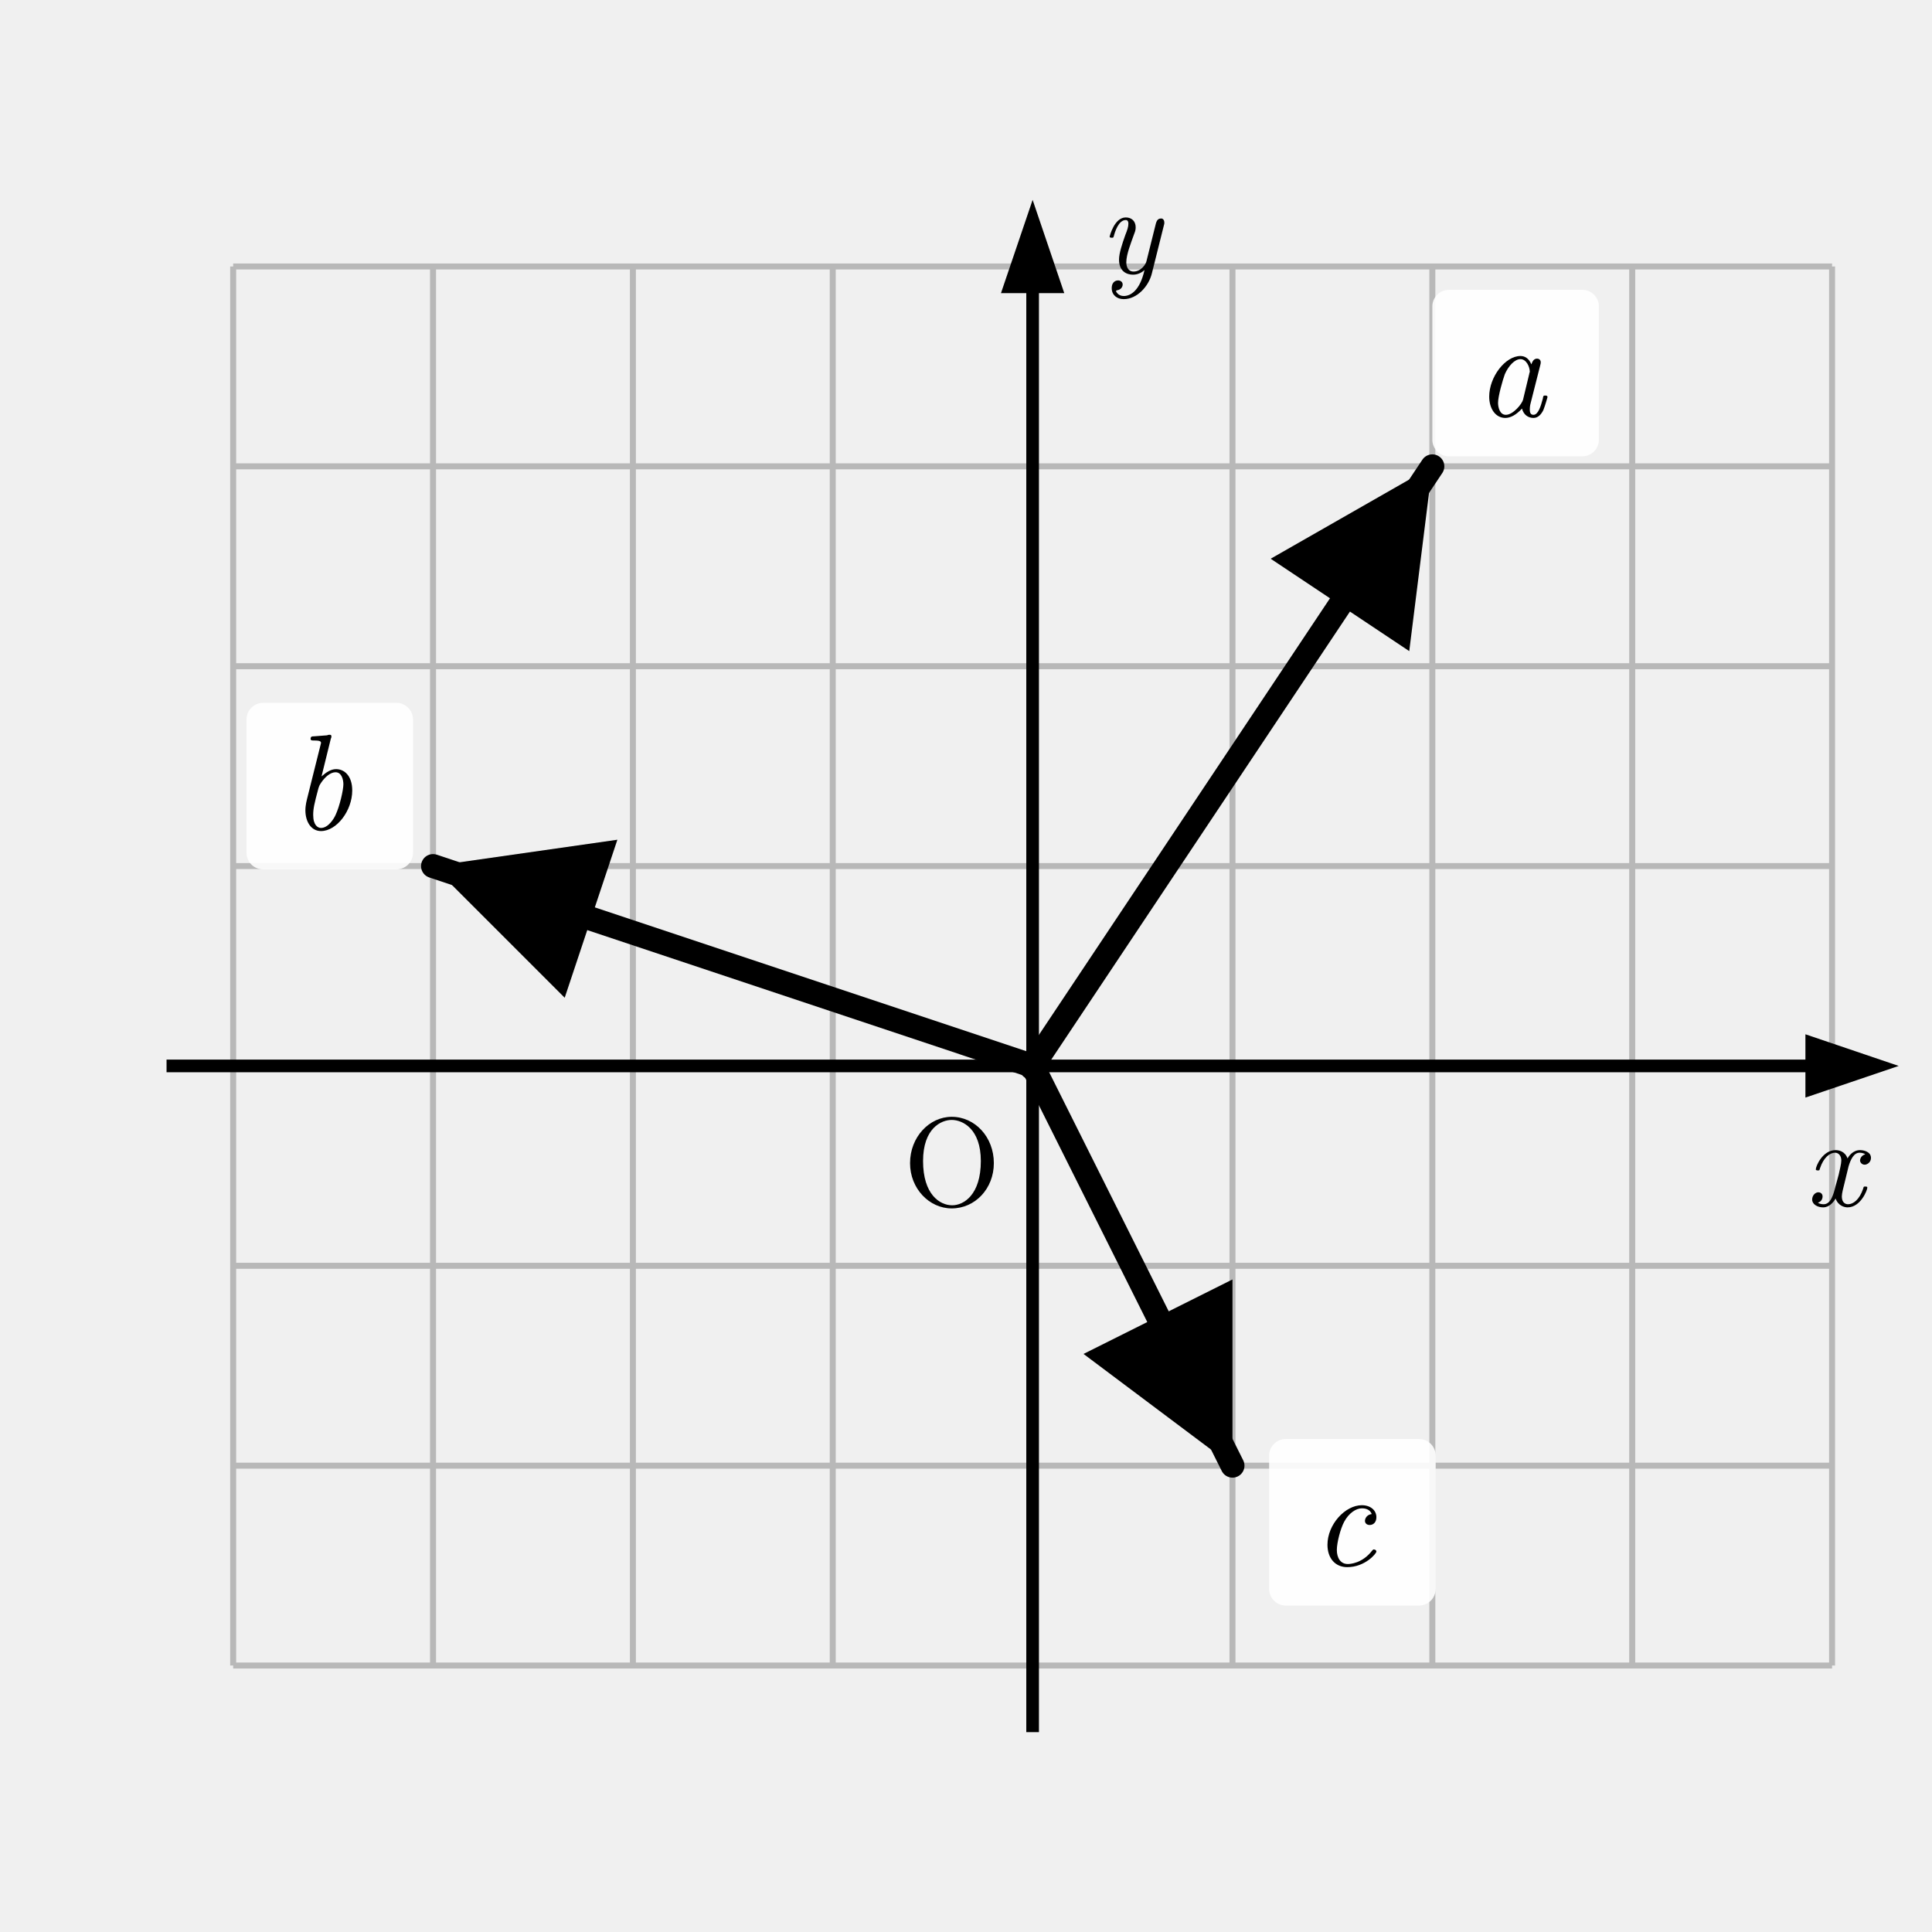
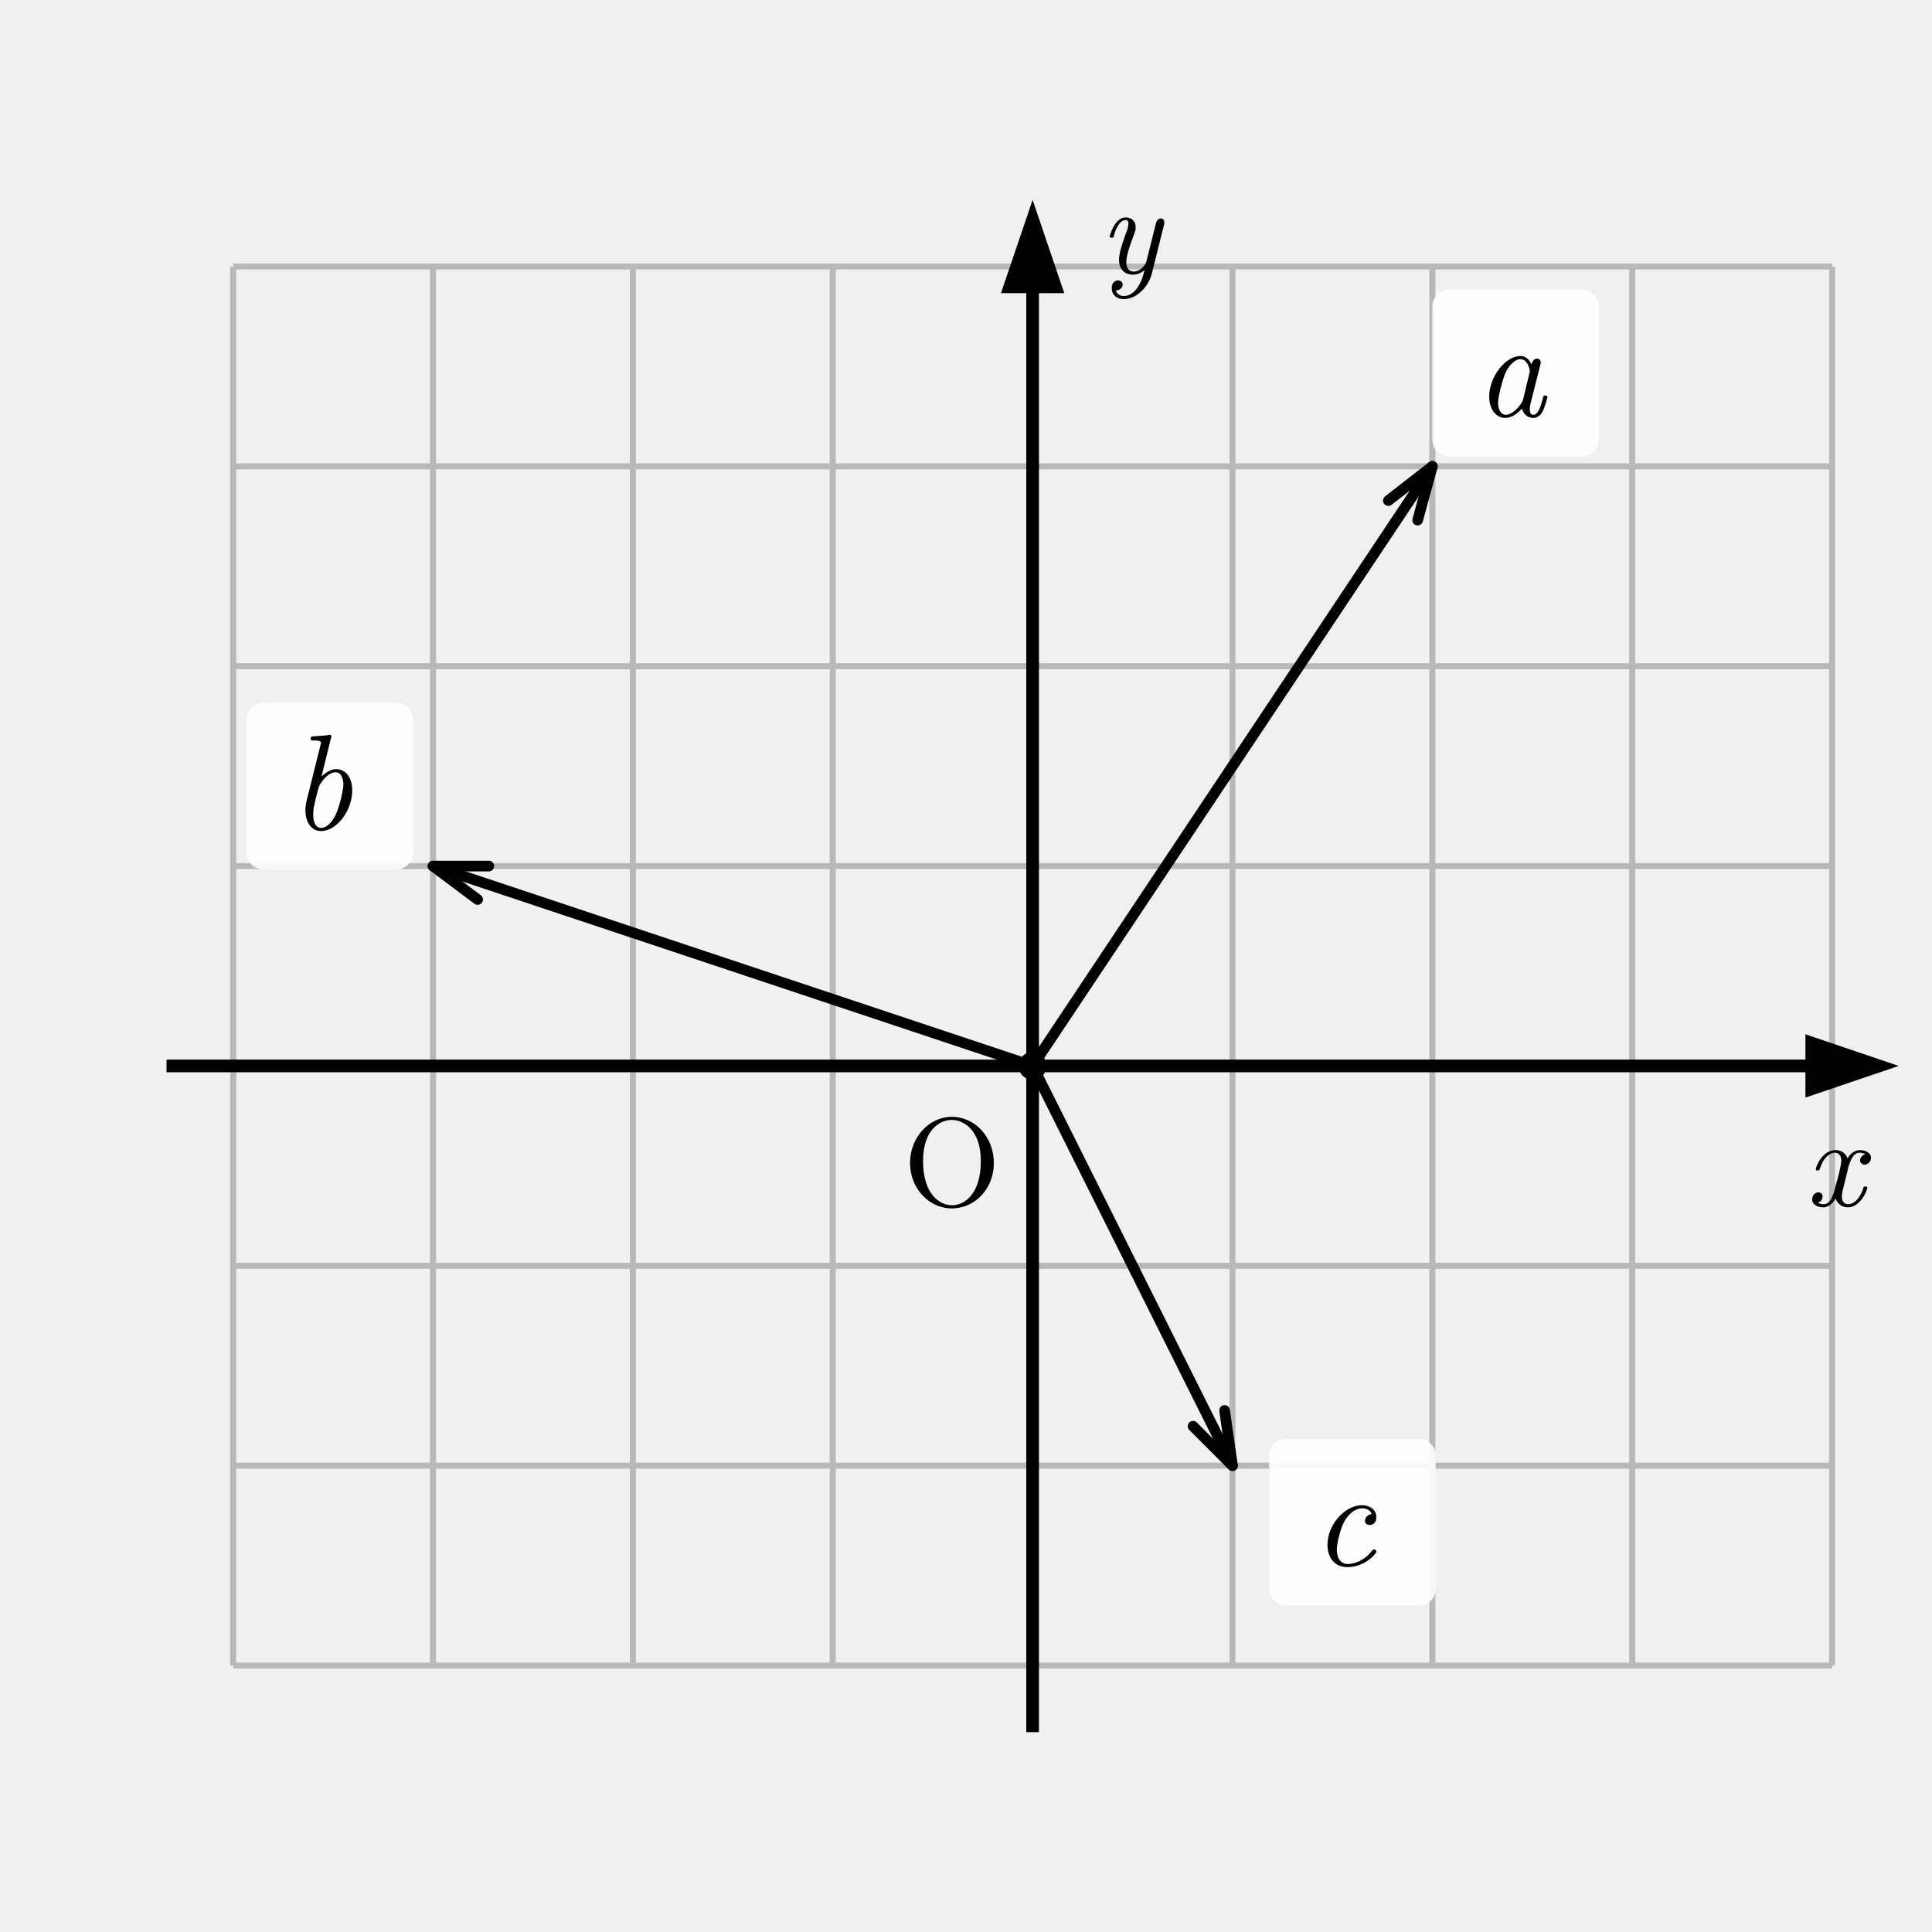
<svg xmlns="http://www.w3.org/2000/svg" width="58mm" height="58mm" viewBox="0 0 58 58">
  <defs>
-     <marker id="vector-arrow" markerWidth="5" markerHeight="5" refX="5" refY="2.5" orient="auto" markerUnits="userSpaceOnUse">
-       <path d="M 0 0 L 5 2.5 L 0 5 Z" fill="black" />
-     </marker>
    <style>
      .grid { stroke: #b8b8b8; stroke-width: 0.18; fill: none; }
      .axis { stroke: black; stroke-width: 0.38; fill: none; }
-       .vector { stroke: black; stroke-width: 0.72; fill: none; stroke-linecap: round; marker-end: url(#vector-arrow); }
+       .vector { stroke: black; stroke-width: 0.32; fill: none; stroke-linecap: round; stroke-linejoin: round; }
      .point { fill: black; stroke: none; }
      .label, .axis-label {
        font-family: "CMU Serif", "Computer Modern Serif", "Latin Modern Roman", "Times New Roman", serif;
        fill: black;
      }
      .label { font-size: 4.1px; font-style: italic; }
      .axis-label { font-size: 3.8px; font-style: italic; }
      .origin-label { font-style: normal; }
      .label-bg { fill: white; opacity: 0.9; }
    </style>
  </defs>
  <g class="grid">
    <line x1="7" y1="8" x2="7" y2="50" />
    <line x1="13" y1="8" x2="13" y2="50" />
    <line x1="19" y1="8" x2="19" y2="50" />
    <line x1="25" y1="8" x2="25" y2="50" />
    <line x1="31" y1="8" x2="31" y2="50" />
    <line x1="37" y1="8" x2="37" y2="50" />
    <line x1="43" y1="8" x2="43" y2="50" />
    <line x1="49" y1="8" x2="49" y2="50" />
    <line x1="55" y1="8" x2="55" y2="50" />
    <line x1="7" y1="8" x2="55" y2="8" />
    <line x1="7" y1="14" x2="55" y2="14" />
    <line x1="7" y1="20" x2="55" y2="20" />
    <line x1="7" y1="26" x2="55" y2="26" />
    <line x1="7" y1="32" x2="55" y2="32" />
    <line x1="7" y1="38" x2="55" y2="38" />
    <line x1="7" y1="44" x2="55" y2="44" />
    <line x1="7" y1="50" x2="55" y2="50" />
  </g>
  <line class="axis" x1="5" y1="32" x2="55" y2="32" />
  <polygon points="57,32 54.2,31.05 54.2,32.95" fill="black" />
  <line class="axis" x1="31" y1="52" x2="31" y2="8" />
  <polygon points="31,6 30.05,8.8 31.95,8.8" fill="black" />
  <text class="axis-label" x="54.2" y="36.2">x</text>
  <text class="axis-label" x="33" y="8.2">y</text>
-   <line class="vector" x1="31" y1="32" x2="43" y2="14" />
-   <line class="vector" x1="31" y1="32" x2="13" y2="26" />
-   <line class="vector" x1="31" y1="32" x2="37" y2="44" />
+   <g transform="translate(31,32) rotate(-56.30993)">
+     <line class="vector" x1="0" y1="0" x2="21.633" y2="0" />
+     <path class="vector" d="M 20.046,-0.529 21.633,0 20.046,0.529" />
+   </g>
+   <g transform="translate(31,32) rotate(-161.5651)">
+     <line class="vector" x1="0" y1="0" x2="18.974" y2="0" />
+     <path class="vector" d="M 17.386,-0.529 18.974,0 17.386,0.529" />
+   </g>
+   <g transform="translate(31,32) rotate(63.43495)">
+     <line class="vector" x1="0" y1="0" x2="13.416" y2="0" />
+     <path class="vector" d="M 11.829,-0.529 13.416,0 11.829,0.529" />
+   </g>
  <circle class="point" cx="31" cy="32" r="0.42" />
  <rect class="label-bg" x="43" y="8.7" width="5" height="5" rx="0.5" />
  <text class="label" x="44.3" y="12.5">a</text>
  <rect class="label-bg" x="7.4" y="21.1" width="5" height="5" rx="0.5" />
  <text class="label" x="8.7" y="24.9">b</text>
  <rect class="label-bg" x="38.1" y="43.2" width="5" height="5" rx="0.5" />
  <text class="label" x="39.4" y="47">c</text>
  <text class="axis-label origin-label" x="27.1" y="36.2">O</text>
</svg>
